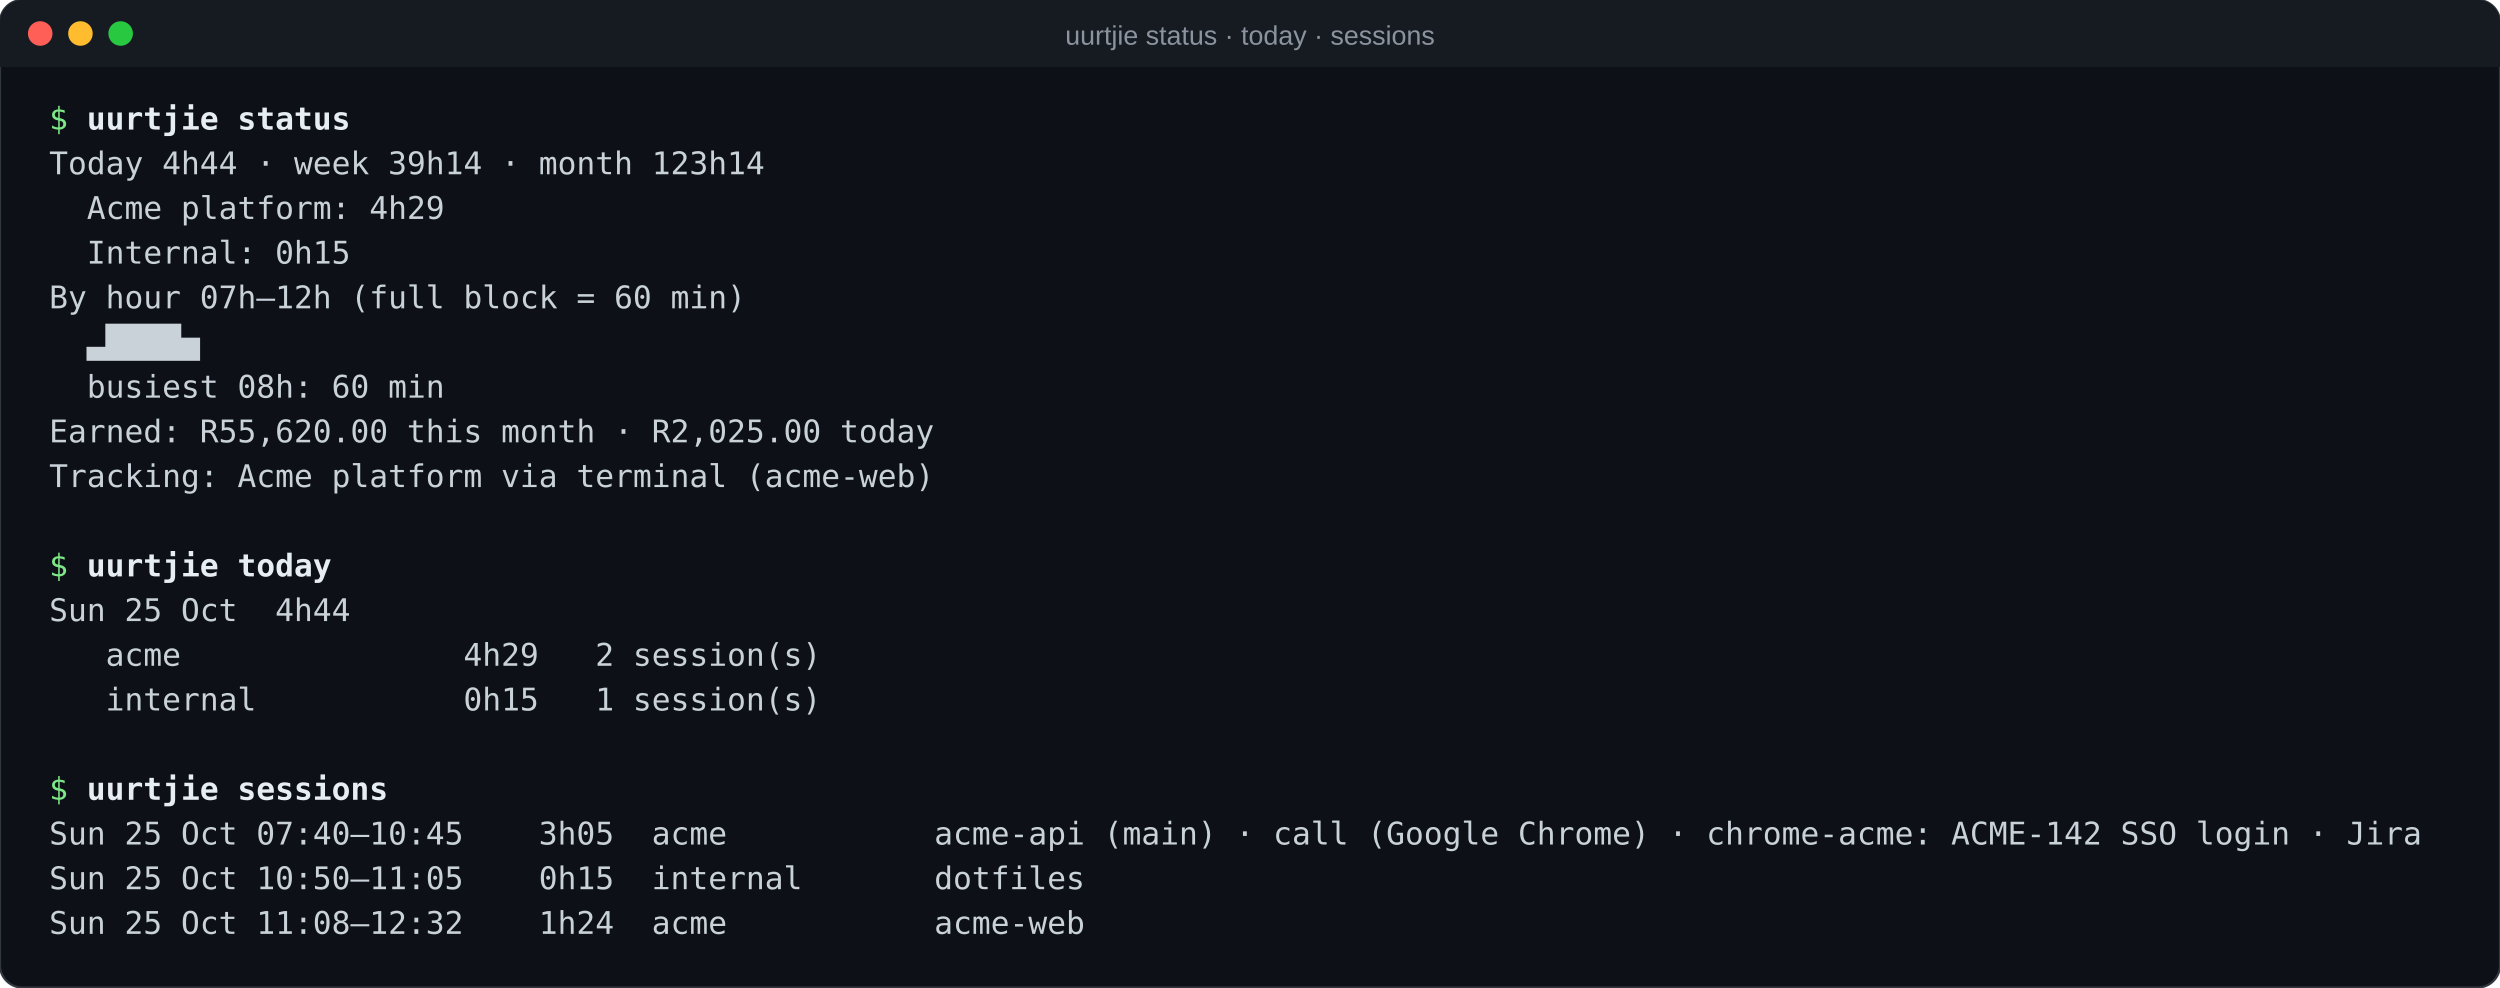
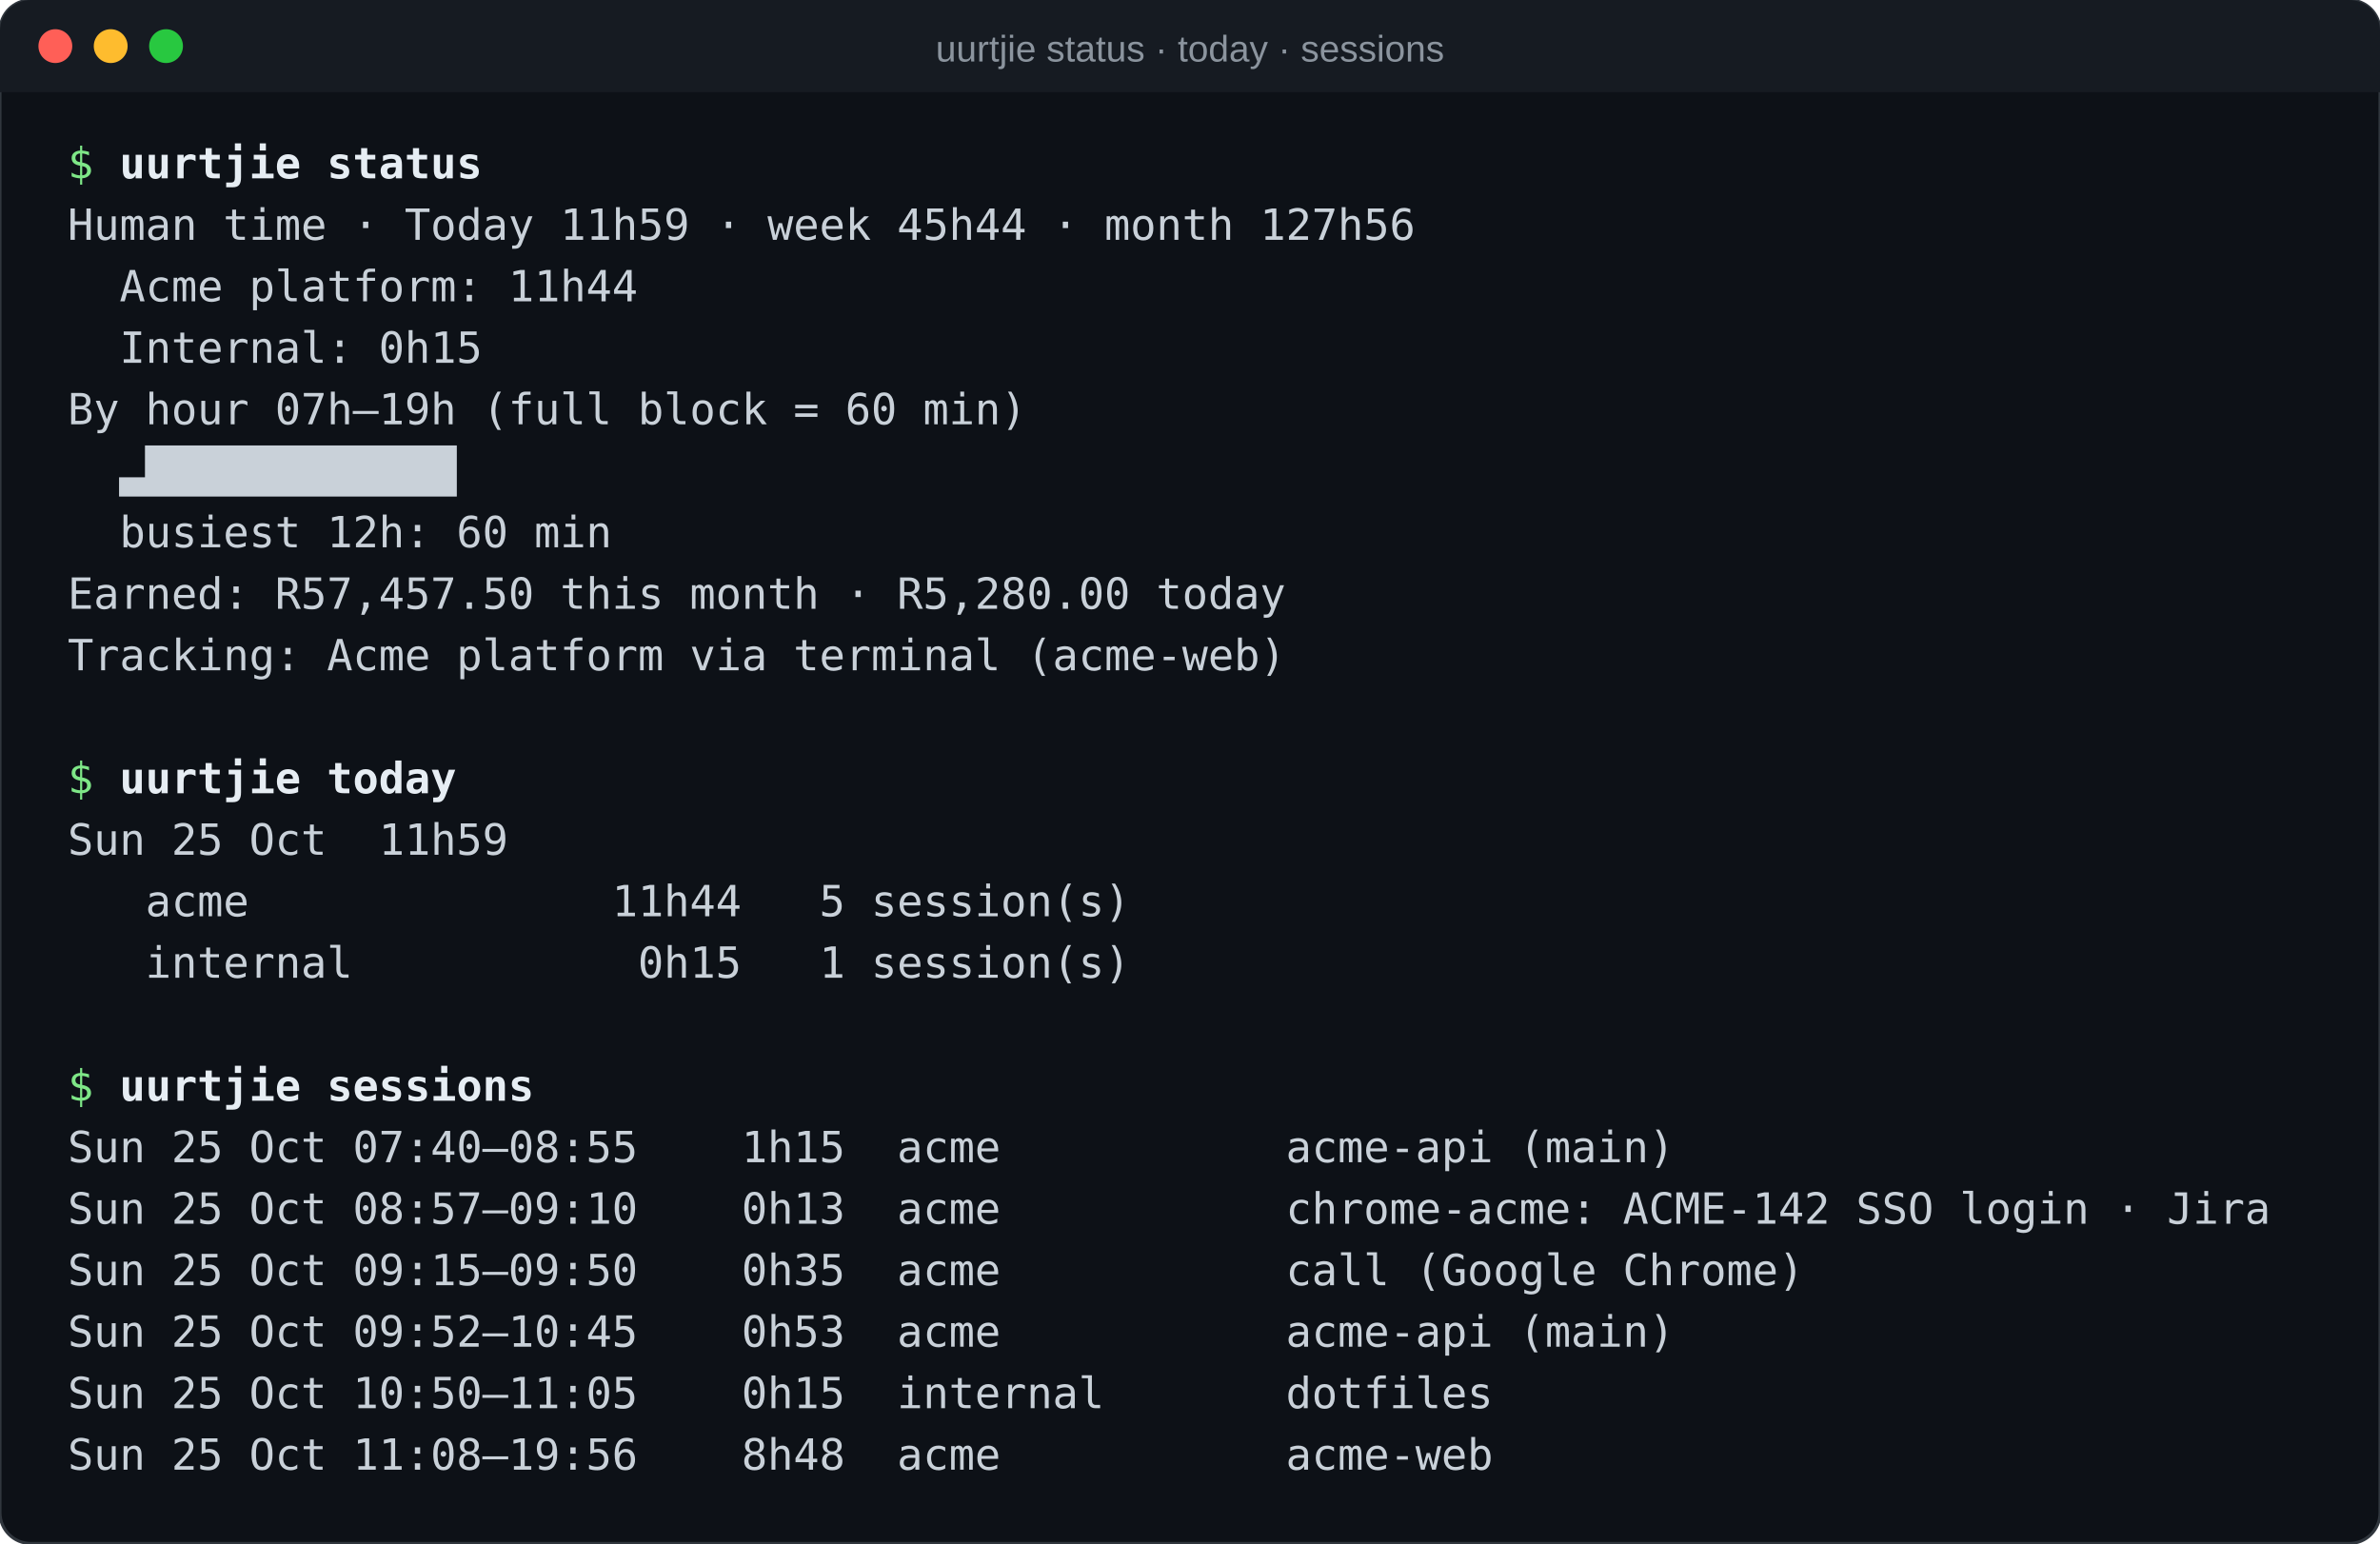
- <svg xmlns="http://www.w3.org/2000/svg" width="1119" height="442" viewBox="0 0 1119 442" role="img" aria-label="uurtjie status · today · sessions">
-   <rect width="1119" height="442" rx="10" fill="#0d1117" stroke="#30363d" />
-   <path d="M10 0H1109A10 10 0 0 1 1119 10V30H0V10A10 10 0 0 1 10 0Z" fill="#161b22" />
+ <svg xmlns="http://www.w3.org/2000/svg" width="774" height="502" viewBox="0 0 774 502" role="img" aria-label="uurtjie status · today · sessions">
+   <rect width="774" height="502" rx="10" fill="#0d1117" stroke="#30363d" />
+   <path d="M10 0H764A10 10 0 0 1 774 10V30H0V10A10 10 0 0 1 10 0Z" fill="#161b22" />
  <circle cx="18" cy="15" r="5.5" fill="#ff5f57" />
  <circle cx="36" cy="15" r="5.5" fill="#febc2e" />
  <circle cx="54" cy="15" r="5.5" fill="#28c840" />
-   <text x="559.5" y="20" fill="#8b949e" font-family="-apple-system,'Segoe UI','Helvetica Neue',Arial,sans-serif" font-size="12" text-anchor="middle">uurtjie status · today · sessions</text>
+   <text x="387.0" y="20" fill="#8b949e" font-family="-apple-system,'Segoe UI','Helvetica Neue',Arial,sans-serif" font-size="12" text-anchor="middle">uurtjie status · today · sessions</text>
  <g font-family="'JetBrains Mono','DejaVu Sans Mono','Liberation Mono',ui-monospace,Menlo,Consolas,monospace" font-size="14">
    <text x="22" y="58" fill="#7ee787" xml:space="preserve">$ <tspan fill="#e6edf3" font-weight="600">uurtjie status</tspan>
    </text>
-     <text x="22" y="78" fill="#c9d1d9" xml:space="preserve">Today 4h44 · week 39h14 · month 123h14</text>
-     <text x="22" y="98" fill="#c9d1d9" xml:space="preserve">  Acme platform: 4h29</text>
+     <text x="22" y="78" fill="#c9d1d9" xml:space="preserve">Human time · Today 11h59 · week 45h44 · month 127h56</text>
+     <text x="22" y="98" fill="#c9d1d9" xml:space="preserve">  Acme platform: 11h44</text>
    <text x="22" y="118" fill="#c9d1d9" xml:space="preserve">  Internal: 0h15</text>
-     <text x="22" y="138" fill="#c9d1d9" xml:space="preserve">By hour 07h–12h (full block = 60 min)</text>
-     <text x="22" y="158" fill="#c9d1d9" xml:space="preserve">  ▃████▅</text>
-     <text x="22" y="178" fill="#c9d1d9" xml:space="preserve">  busiest 08h: 60 min</text>
-     <text x="22" y="198" fill="#c9d1d9" xml:space="preserve">Earned: R55,620.00 this month · R2,025.00 today</text>
+     <text x="22" y="138" fill="#c9d1d9" xml:space="preserve">By hour 07h–19h (full block = 60 min)</text>
+     <text x="22" y="158" fill="#c9d1d9" xml:space="preserve">  ▃████████████</text>
+     <text x="22" y="178" fill="#c9d1d9" xml:space="preserve">  busiest 12h: 60 min</text>
+     <text x="22" y="198" fill="#c9d1d9" xml:space="preserve">Earned: R57,457.50 this month · R5,280.00 today</text>
    <text x="22" y="218" fill="#c9d1d9" xml:space="preserve">Tracking: Acme platform via terminal (acme-web)</text>
    <text x="22" y="238" fill="#c9d1d9" xml:space="preserve" />
    <text x="22" y="258" fill="#7ee787" xml:space="preserve">$ <tspan fill="#e6edf3" font-weight="600">uurtjie today</tspan>
    </text>
-     <text x="22" y="278" fill="#c9d1d9" xml:space="preserve">Sun 25 Oct  4h44</text>
-     <text x="22" y="298" fill="#c9d1d9" xml:space="preserve">   acme               4h29   2 session(s)</text>
+     <text x="22" y="278" fill="#c9d1d9" xml:space="preserve">Sun 25 Oct  11h59</text>
+     <text x="22" y="298" fill="#c9d1d9" xml:space="preserve">   acme              11h44   5 session(s)</text>
    <text x="22" y="318" fill="#c9d1d9" xml:space="preserve">   internal           0h15   1 session(s)</text>
    <text x="22" y="338" fill="#c9d1d9" xml:space="preserve" />
    <text x="22" y="358" fill="#7ee787" xml:space="preserve">$ <tspan fill="#e6edf3" font-weight="600">uurtjie sessions</tspan>
    </text>
-     <text x="22" y="378" fill="#c9d1d9" xml:space="preserve">Sun 25 Oct 07:40–10:45    3h05  acme           acme-api (main) · call (Google Chrome) · chrome-acme: ACME-142 SSO login · Jira</text>
-     <text x="22" y="398" fill="#c9d1d9" xml:space="preserve">Sun 25 Oct 10:50–11:05    0h15  internal       dotfiles</text>
-     <text x="22" y="418" fill="#c9d1d9" xml:space="preserve">Sun 25 Oct 11:08–12:32    1h24  acme           acme-web</text>
+     <text x="22" y="378" fill="#c9d1d9" xml:space="preserve">Sun 25 Oct 07:40–08:55    1h15  acme           acme-api (main)</text>
+     <text x="22" y="398" fill="#c9d1d9" xml:space="preserve">Sun 25 Oct 08:57–09:10    0h13  acme           chrome-acme: ACME-142 SSO login · Jira</text>
+     <text x="22" y="418" fill="#c9d1d9" xml:space="preserve">Sun 25 Oct 09:15–09:50    0h35  acme           call (Google Chrome)</text>
+     <text x="22" y="438" fill="#c9d1d9" xml:space="preserve">Sun 25 Oct 09:52–10:45    0h53  acme           acme-api (main)</text>
+     <text x="22" y="458" fill="#c9d1d9" xml:space="preserve">Sun 25 Oct 10:50–11:05    0h15  internal       dotfiles</text>
+     <text x="22" y="478" fill="#c9d1d9" xml:space="preserve">Sun 25 Oct 11:08–19:56    8h48  acme           acme-web</text>
  </g>
</svg>
